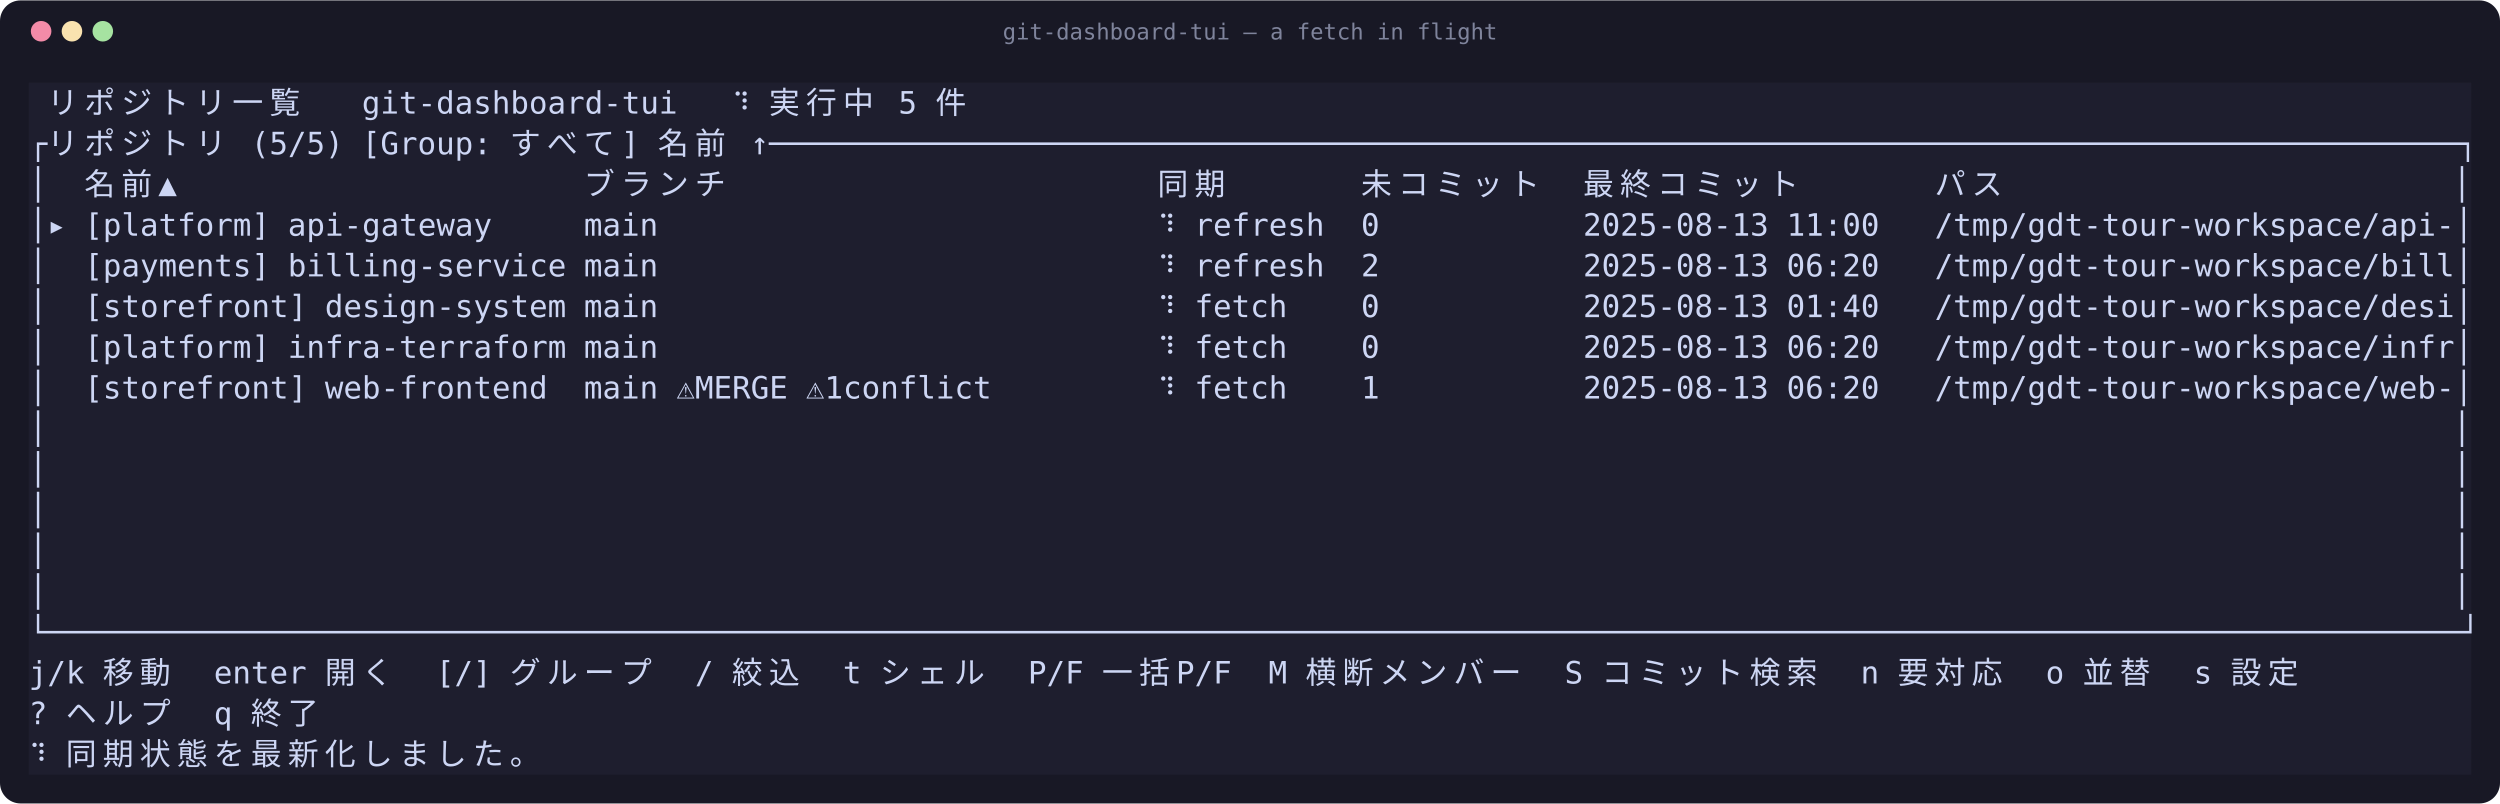
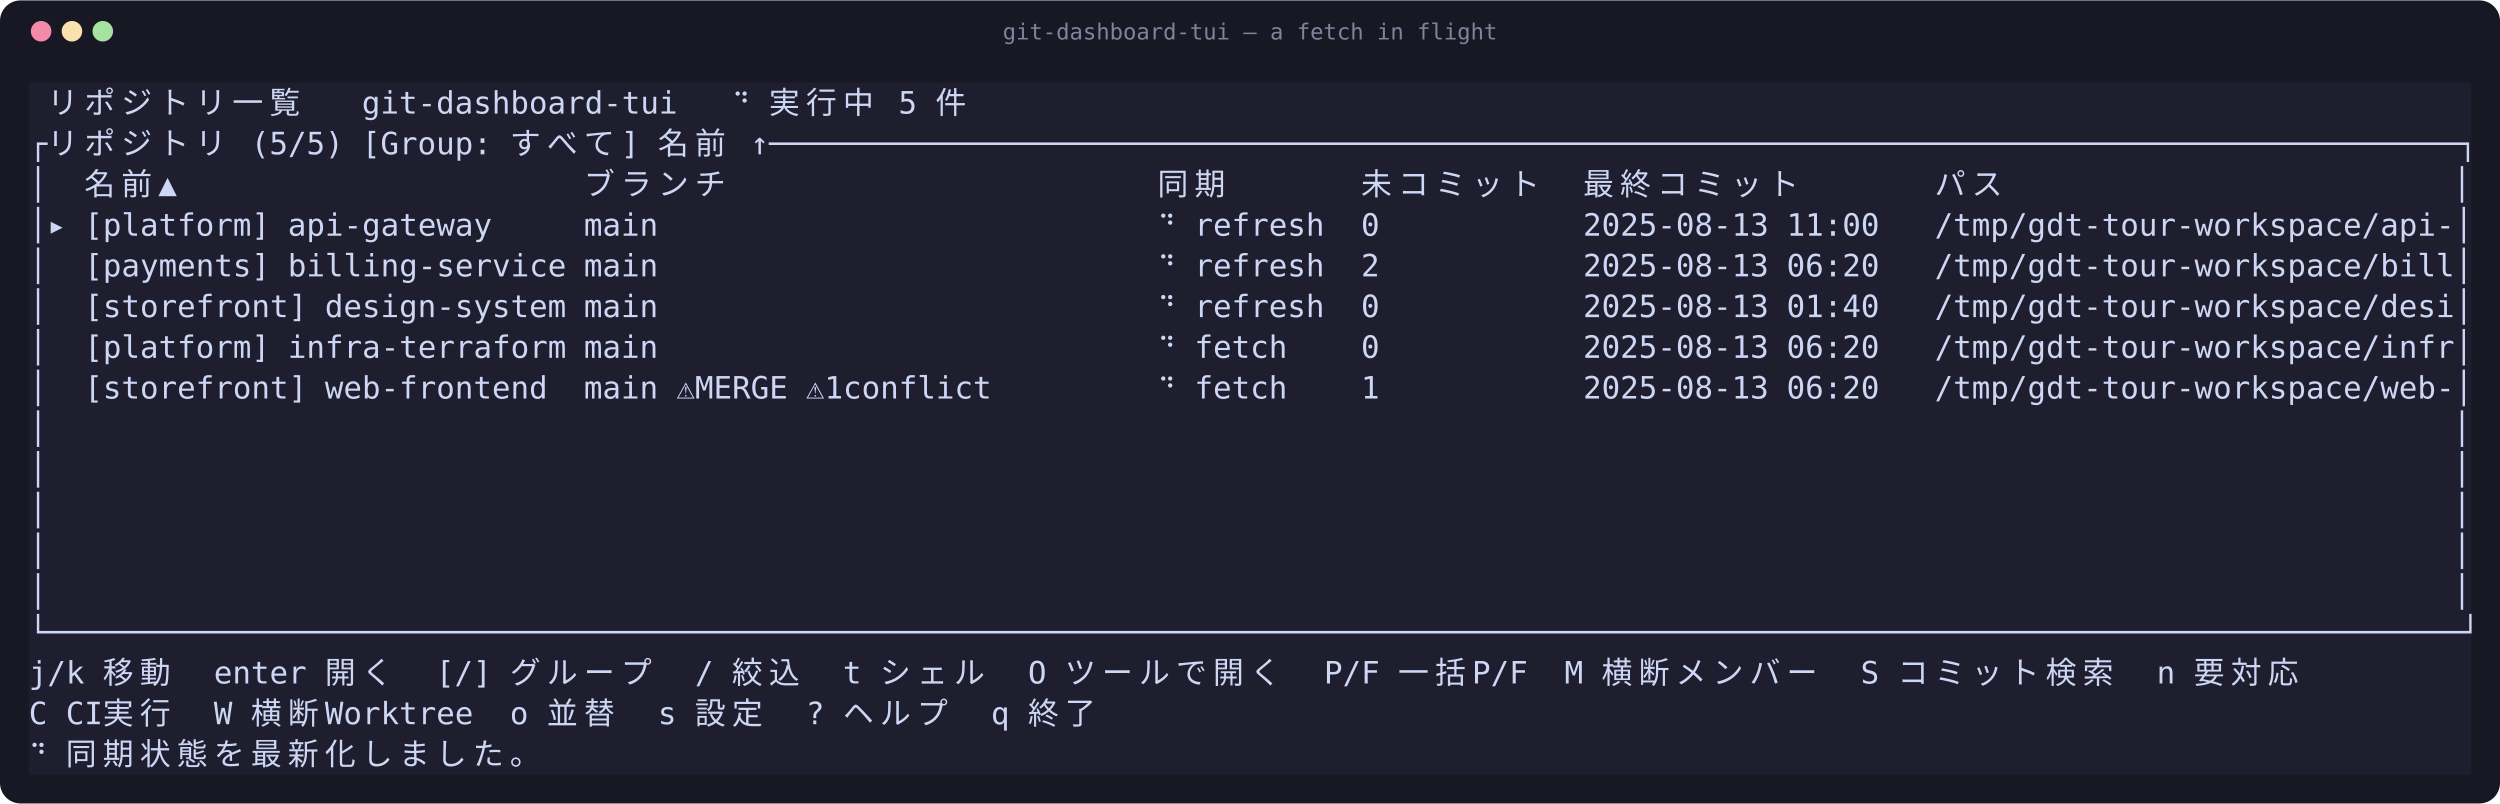
<svg xmlns="http://www.w3.org/2000/svg" width="1216" height="391" viewBox="0 0 1216.00 390.60" font-family="ui-monospace,SFMono-Regular,Menlo,Consolas,'DejaVu Sans Mono','Noto Sans Mono CJK JP','Hiragino Kaku Gothic ProN','Yu Gothic',monospace" font-size="15.0">
  <rect width="1216.00" height="390.60" rx="10" fill="#181825" />
  <circle cx="20.0" cy="15.0" r="5" fill="#f38ba8" />
  <circle cx="35.0" cy="15.0" r="5" fill="#f9e2af" />
  <circle cx="50.0" cy="15.0" r="5" fill="#a6e3a1" />
  <text x="608.0" y="19.0" fill="#7f849c" font-size="10.8" text-anchor="middle">git-dashboard-tui — a fetch in flight</text>
  <rect x="14.00" y="40.00" width="1188.00" height="336.60" fill="#1e1e2e" />
  <text x="23.00" y="55.05" fill="#cdd6f4" textLength="18.00" lengthAdjust="spacingAndGlyphs">リ</text>
  <text x="41.00" y="55.05" fill="#cdd6f4" textLength="18.00" lengthAdjust="spacingAndGlyphs">ポ</text>
  <text x="59.00" y="55.05" fill="#cdd6f4" textLength="18.00" lengthAdjust="spacingAndGlyphs">ジ</text>
  <text x="77.00" y="55.05" fill="#cdd6f4" textLength="18.00" lengthAdjust="spacingAndGlyphs">ト</text>
  <text x="95.00" y="55.05" fill="#cdd6f4" textLength="18.00" lengthAdjust="spacingAndGlyphs">リ</text>
  <text x="113.00" y="55.05" fill="#cdd6f4" textLength="18.00" lengthAdjust="spacingAndGlyphs">一</text>
  <text x="131.00" y="55.05" fill="#cdd6f4" textLength="18.00" lengthAdjust="spacingAndGlyphs">覧</text>
  <text x="176.00" y="55.05" fill="#cdd6f4" textLength="153.00" lengthAdjust="spacingAndGlyphs" xml:space="preserve">git-dashboard-tui</text>
-   <text x="356.00" y="55.05" fill="#cdd6f4" textLength="9.00" lengthAdjust="spacingAndGlyphs" xml:space="preserve">⠹</text>
+   <text x="356.00" y="55.05" fill="#cdd6f4" textLength="9.00" lengthAdjust="spacingAndGlyphs" xml:space="preserve">⠙</text>
  <text x="374.00" y="55.05" fill="#cdd6f4" textLength="18.00" lengthAdjust="spacingAndGlyphs">実</text>
  <text x="392.00" y="55.05" fill="#cdd6f4" textLength="18.00" lengthAdjust="spacingAndGlyphs">行</text>
  <text x="410.00" y="55.05" fill="#cdd6f4" textLength="18.00" lengthAdjust="spacingAndGlyphs">中</text>
  <text x="437.00" y="55.05" fill="#cdd6f4" textLength="9.00" lengthAdjust="spacingAndGlyphs" xml:space="preserve">5</text>
  <text x="455.00" y="55.05" fill="#cdd6f4" textLength="18.00" lengthAdjust="spacingAndGlyphs">件</text>
  <text x="14.00" y="74.85" fill="#cdd6f4" textLength="9.00" lengthAdjust="spacingAndGlyphs">┌</text>
  <text x="23.00" y="74.85" fill="#cdd6f4" textLength="18.00" lengthAdjust="spacingAndGlyphs">リ</text>
  <text x="41.00" y="74.85" fill="#cdd6f4" textLength="18.00" lengthAdjust="spacingAndGlyphs">ポ</text>
  <text x="59.00" y="74.85" fill="#cdd6f4" textLength="18.00" lengthAdjust="spacingAndGlyphs">ジ</text>
  <text x="77.00" y="74.85" fill="#cdd6f4" textLength="18.00" lengthAdjust="spacingAndGlyphs">ト</text>
  <text x="95.00" y="74.85" fill="#cdd6f4" textLength="18.00" lengthAdjust="spacingAndGlyphs">リ</text>
  <text x="122.00" y="74.85" fill="#cdd6f4" textLength="45.00" lengthAdjust="spacingAndGlyphs" xml:space="preserve">(5/5)</text>
  <text x="176.00" y="74.85" fill="#cdd6f4" textLength="63.00" lengthAdjust="spacingAndGlyphs" xml:space="preserve">[Group:</text>
  <text x="248.00" y="74.85" fill="#cdd6f4" textLength="18.00" lengthAdjust="spacingAndGlyphs">す</text>
  <text x="266.00" y="74.85" fill="#cdd6f4" textLength="18.00" lengthAdjust="spacingAndGlyphs">べ</text>
  <text x="284.00" y="74.85" fill="#cdd6f4" textLength="18.00" lengthAdjust="spacingAndGlyphs">て</text>
  <text x="302.00" y="74.85" fill="#cdd6f4" textLength="9.00" lengthAdjust="spacingAndGlyphs" xml:space="preserve">]</text>
  <text x="320.00" y="74.85" fill="#cdd6f4" textLength="18.00" lengthAdjust="spacingAndGlyphs">名</text>
  <text x="338.00" y="74.85" fill="#cdd6f4" textLength="18.00" lengthAdjust="spacingAndGlyphs">前</text>
  <text x="365.00" y="74.85" fill="#cdd6f4" textLength="837.00" lengthAdjust="spacingAndGlyphs" xml:space="preserve">↑───────────────────────────────────────────────────────────────────────────────────────────┐</text>
  <text x="14.00" y="94.65" fill="#cdd6f4" textLength="9.00" lengthAdjust="spacingAndGlyphs" xml:space="preserve">│</text>
  <text x="41.00" y="94.65" fill="#cdd6f4" textLength="18.00" lengthAdjust="spacingAndGlyphs">名</text>
  <text x="59.00" y="94.65" fill="#cdd6f4" textLength="18.00" lengthAdjust="spacingAndGlyphs">前</text>
  <text x="77.00" y="94.65" fill="#cdd6f4" textLength="9.00" lengthAdjust="spacingAndGlyphs" xml:space="preserve">▲</text>
  <text x="284.00" y="94.65" fill="#cdd6f4" textLength="18.00" lengthAdjust="spacingAndGlyphs">ブ</text>
  <text x="302.00" y="94.65" fill="#cdd6f4" textLength="18.00" lengthAdjust="spacingAndGlyphs">ラ</text>
  <text x="320.00" y="94.65" fill="#cdd6f4" textLength="18.00" lengthAdjust="spacingAndGlyphs">ン</text>
  <text x="338.00" y="94.65" fill="#cdd6f4" textLength="18.00" lengthAdjust="spacingAndGlyphs">チ</text>
  <text x="563.00" y="94.65" fill="#cdd6f4" textLength="18.00" lengthAdjust="spacingAndGlyphs">同</text>
  <text x="581.00" y="94.65" fill="#cdd6f4" textLength="18.00" lengthAdjust="spacingAndGlyphs">期</text>
  <text x="662.00" y="94.65" fill="#cdd6f4" textLength="18.00" lengthAdjust="spacingAndGlyphs">未</text>
  <text x="680.00" y="94.65" fill="#cdd6f4" textLength="18.00" lengthAdjust="spacingAndGlyphs">コ</text>
  <text x="698.00" y="94.65" fill="#cdd6f4" textLength="18.00" lengthAdjust="spacingAndGlyphs">ミ</text>
  <text x="716.00" y="94.65" fill="#cdd6f4" textLength="18.00" lengthAdjust="spacingAndGlyphs">ッ</text>
  <text x="734.00" y="94.65" fill="#cdd6f4" textLength="18.00" lengthAdjust="spacingAndGlyphs">ト</text>
  <text x="770.00" y="94.65" fill="#cdd6f4" textLength="18.00" lengthAdjust="spacingAndGlyphs">最</text>
  <text x="788.00" y="94.65" fill="#cdd6f4" textLength="18.00" lengthAdjust="spacingAndGlyphs">終</text>
  <text x="806.00" y="94.65" fill="#cdd6f4" textLength="18.00" lengthAdjust="spacingAndGlyphs">コ</text>
  <text x="824.00" y="94.65" fill="#cdd6f4" textLength="18.00" lengthAdjust="spacingAndGlyphs">ミ</text>
  <text x="842.00" y="94.65" fill="#cdd6f4" textLength="18.00" lengthAdjust="spacingAndGlyphs">ッ</text>
  <text x="860.00" y="94.65" fill="#cdd6f4" textLength="18.00" lengthAdjust="spacingAndGlyphs">ト</text>
  <text x="941.00" y="94.65" fill="#cdd6f4" textLength="18.00" lengthAdjust="spacingAndGlyphs">パ</text>
  <text x="959.00" y="94.65" fill="#cdd6f4" textLength="18.00" lengthAdjust="spacingAndGlyphs">ス</text>
  <text x="1193.00" y="94.65" fill="#cdd6f4" textLength="9.00" lengthAdjust="spacingAndGlyphs" xml:space="preserve">│</text>
  <text x="14.00" y="114.45" fill="#cdd6f4" textLength="18.00" lengthAdjust="spacingAndGlyphs" xml:space="preserve">│▸</text>
  <text x="41.00" y="114.45" fill="#cdd6f4" textLength="90.00" lengthAdjust="spacingAndGlyphs" xml:space="preserve">[platform]</text>
  <text x="140.00" y="114.45" fill="#cdd6f4" textLength="99.00" lengthAdjust="spacingAndGlyphs" xml:space="preserve">api-gateway</text>
  <text x="284.00" y="114.45" fill="#cdd6f4" textLength="36.00" lengthAdjust="spacingAndGlyphs" xml:space="preserve">main</text>
-   <text x="563.00" y="114.45" fill="#cdd6f4" textLength="9.00" lengthAdjust="spacingAndGlyphs" xml:space="preserve">⠹</text>
+   <text x="563.00" y="114.45" fill="#cdd6f4" textLength="9.00" lengthAdjust="spacingAndGlyphs" xml:space="preserve">⠙</text>
  <text x="581.00" y="114.45" fill="#cdd6f4" textLength="63.00" lengthAdjust="spacingAndGlyphs" xml:space="preserve">refresh</text>
  <text x="662.00" y="114.45" fill="#cdd6f4" textLength="9.00" lengthAdjust="spacingAndGlyphs" xml:space="preserve">0</text>
  <text x="770.00" y="114.45" fill="#cdd6f4" textLength="90.00" lengthAdjust="spacingAndGlyphs" xml:space="preserve">2025-08-13</text>
  <text x="869.00" y="114.45" fill="#cdd6f4" textLength="45.00" lengthAdjust="spacingAndGlyphs" xml:space="preserve">11:00</text>
  <text x="941.00" y="114.45" fill="#cdd6f4" textLength="261.00" lengthAdjust="spacingAndGlyphs" xml:space="preserve">/tmp/gdt-tour-workspace/api-│</text>
  <text x="14.00" y="134.25" fill="#cdd6f4" textLength="9.00" lengthAdjust="spacingAndGlyphs" xml:space="preserve">│</text>
  <text x="41.00" y="134.25" fill="#cdd6f4" textLength="90.00" lengthAdjust="spacingAndGlyphs" xml:space="preserve">[payments]</text>
  <text x="140.00" y="134.25" fill="#cdd6f4" textLength="135.00" lengthAdjust="spacingAndGlyphs" xml:space="preserve">billing-service</text>
  <text x="284.00" y="134.25" fill="#cdd6f4" textLength="36.00" lengthAdjust="spacingAndGlyphs" xml:space="preserve">main</text>
-   <text x="563.00" y="134.25" fill="#cdd6f4" textLength="9.00" lengthAdjust="spacingAndGlyphs" xml:space="preserve">⠹</text>
+   <text x="563.00" y="134.25" fill="#cdd6f4" textLength="9.00" lengthAdjust="spacingAndGlyphs" xml:space="preserve">⠙</text>
  <text x="581.00" y="134.25" fill="#cdd6f4" textLength="63.00" lengthAdjust="spacingAndGlyphs" xml:space="preserve">refresh</text>
  <text x="662.00" y="134.25" fill="#cdd6f4" textLength="9.00" lengthAdjust="spacingAndGlyphs" xml:space="preserve">2</text>
  <text x="770.00" y="134.25" fill="#cdd6f4" textLength="90.00" lengthAdjust="spacingAndGlyphs" xml:space="preserve">2025-08-13</text>
  <text x="869.00" y="134.25" fill="#cdd6f4" textLength="45.00" lengthAdjust="spacingAndGlyphs" xml:space="preserve">06:20</text>
  <text x="941.00" y="134.25" fill="#cdd6f4" textLength="261.00" lengthAdjust="spacingAndGlyphs" xml:space="preserve">/tmp/gdt-tour-workspace/bill│</text>
  <text x="14.00" y="154.05" fill="#cdd6f4" textLength="9.00" lengthAdjust="spacingAndGlyphs" xml:space="preserve">│</text>
  <text x="41.00" y="154.05" fill="#cdd6f4" textLength="108.00" lengthAdjust="spacingAndGlyphs" xml:space="preserve">[storefront]</text>
  <text x="158.00" y="154.05" fill="#cdd6f4" textLength="117.00" lengthAdjust="spacingAndGlyphs" xml:space="preserve">design-system</text>
  <text x="284.00" y="154.05" fill="#cdd6f4" textLength="36.00" lengthAdjust="spacingAndGlyphs" xml:space="preserve">main</text>
-   <text x="563.00" y="154.05" fill="#cdd6f4" textLength="9.00" lengthAdjust="spacingAndGlyphs" xml:space="preserve">⠹</text>
-   <text x="581.00" y="154.05" fill="#cdd6f4" textLength="45.00" lengthAdjust="spacingAndGlyphs" xml:space="preserve">fetch</text>
+   <text x="563.00" y="154.05" fill="#cdd6f4" textLength="9.00" lengthAdjust="spacingAndGlyphs" xml:space="preserve">⠙</text>
+   <text x="581.00" y="154.05" fill="#cdd6f4" textLength="63.00" lengthAdjust="spacingAndGlyphs" xml:space="preserve">refresh</text>
  <text x="662.00" y="154.05" fill="#cdd6f4" textLength="9.00" lengthAdjust="spacingAndGlyphs" xml:space="preserve">0</text>
  <text x="770.00" y="154.05" fill="#cdd6f4" textLength="90.00" lengthAdjust="spacingAndGlyphs" xml:space="preserve">2025-08-13</text>
  <text x="869.00" y="154.05" fill="#cdd6f4" textLength="45.00" lengthAdjust="spacingAndGlyphs" xml:space="preserve">01:40</text>
  <text x="941.00" y="154.05" fill="#cdd6f4" textLength="261.00" lengthAdjust="spacingAndGlyphs" xml:space="preserve">/tmp/gdt-tour-workspace/desi│</text>
  <text x="14.00" y="173.85" fill="#cdd6f4" textLength="9.00" lengthAdjust="spacingAndGlyphs" xml:space="preserve">│</text>
  <text x="41.00" y="173.85" fill="#cdd6f4" textLength="90.00" lengthAdjust="spacingAndGlyphs" xml:space="preserve">[platform]</text>
  <text x="140.00" y="173.85" fill="#cdd6f4" textLength="135.00" lengthAdjust="spacingAndGlyphs" xml:space="preserve">infra-terraform</text>
  <text x="284.00" y="173.85" fill="#cdd6f4" textLength="36.00" lengthAdjust="spacingAndGlyphs" xml:space="preserve">main</text>
-   <text x="563.00" y="173.85" fill="#cdd6f4" textLength="9.00" lengthAdjust="spacingAndGlyphs" xml:space="preserve">⠹</text>
+   <text x="563.00" y="173.85" fill="#cdd6f4" textLength="9.00" lengthAdjust="spacingAndGlyphs" xml:space="preserve">⠙</text>
  <text x="581.00" y="173.85" fill="#cdd6f4" textLength="45.00" lengthAdjust="spacingAndGlyphs" xml:space="preserve">fetch</text>
  <text x="662.00" y="173.85" fill="#cdd6f4" textLength="9.00" lengthAdjust="spacingAndGlyphs" xml:space="preserve">0</text>
  <text x="770.00" y="173.85" fill="#cdd6f4" textLength="90.00" lengthAdjust="spacingAndGlyphs" xml:space="preserve">2025-08-13</text>
  <text x="869.00" y="173.85" fill="#cdd6f4" textLength="45.00" lengthAdjust="spacingAndGlyphs" xml:space="preserve">06:20</text>
  <text x="941.00" y="173.85" fill="#cdd6f4" textLength="261.00" lengthAdjust="spacingAndGlyphs" xml:space="preserve">/tmp/gdt-tour-workspace/infr│</text>
  <text x="14.00" y="193.65" fill="#cdd6f4" textLength="9.00" lengthAdjust="spacingAndGlyphs" xml:space="preserve">│</text>
  <text x="41.00" y="193.65" fill="#cdd6f4" textLength="108.00" lengthAdjust="spacingAndGlyphs" xml:space="preserve">[storefront]</text>
  <text x="158.00" y="193.65" fill="#cdd6f4" textLength="108.00" lengthAdjust="spacingAndGlyphs" xml:space="preserve">web-frontend</text>
  <text x="284.00" y="193.65" fill="#cdd6f4" textLength="36.00" lengthAdjust="spacingAndGlyphs" xml:space="preserve">main</text>
  <text x="329.00" y="193.65" fill="#cdd6f4" textLength="54.00" lengthAdjust="spacingAndGlyphs" xml:space="preserve">⚠MERGE</text>
  <text x="392.00" y="193.65" fill="#cdd6f4" textLength="90.00" lengthAdjust="spacingAndGlyphs" xml:space="preserve">⚠1conflict</text>
-   <text x="563.00" y="193.65" fill="#cdd6f4" textLength="9.00" lengthAdjust="spacingAndGlyphs" xml:space="preserve">⠹</text>
+   <text x="563.00" y="193.65" fill="#cdd6f4" textLength="9.00" lengthAdjust="spacingAndGlyphs" xml:space="preserve">⠙</text>
  <text x="581.00" y="193.65" fill="#cdd6f4" textLength="45.00" lengthAdjust="spacingAndGlyphs" xml:space="preserve">fetch</text>
  <text x="662.00" y="193.65" fill="#cdd6f4" textLength="9.00" lengthAdjust="spacingAndGlyphs" xml:space="preserve">1</text>
  <text x="770.00" y="193.65" fill="#cdd6f4" textLength="90.00" lengthAdjust="spacingAndGlyphs" xml:space="preserve">2025-08-13</text>
  <text x="869.00" y="193.65" fill="#cdd6f4" textLength="45.00" lengthAdjust="spacingAndGlyphs" xml:space="preserve">06:20</text>
  <text x="941.00" y="193.65" fill="#cdd6f4" textLength="261.00" lengthAdjust="spacingAndGlyphs" xml:space="preserve">/tmp/gdt-tour-workspace/web-│</text>
  <text x="14.00" y="213.45" fill="#cdd6f4" textLength="9.00" lengthAdjust="spacingAndGlyphs" xml:space="preserve">│</text>
  <text x="1193.00" y="213.45" fill="#cdd6f4" textLength="9.00" lengthAdjust="spacingAndGlyphs" xml:space="preserve">│</text>
  <text x="14.00" y="233.25" fill="#cdd6f4" textLength="9.00" lengthAdjust="spacingAndGlyphs" xml:space="preserve">│</text>
  <text x="1193.00" y="233.25" fill="#cdd6f4" textLength="9.00" lengthAdjust="spacingAndGlyphs" xml:space="preserve">│</text>
  <text x="14.00" y="253.05" fill="#cdd6f4" textLength="9.00" lengthAdjust="spacingAndGlyphs" xml:space="preserve">│</text>
  <text x="1193.00" y="253.05" fill="#cdd6f4" textLength="9.00" lengthAdjust="spacingAndGlyphs" xml:space="preserve">│</text>
  <text x="14.00" y="272.85" fill="#cdd6f4" textLength="9.00" lengthAdjust="spacingAndGlyphs" xml:space="preserve">│</text>
  <text x="1193.00" y="272.85" fill="#cdd6f4" textLength="9.00" lengthAdjust="spacingAndGlyphs" xml:space="preserve">│</text>
  <text x="14.00" y="292.65" fill="#cdd6f4" textLength="9.00" lengthAdjust="spacingAndGlyphs" xml:space="preserve">│</text>
  <text x="1193.00" y="292.65" fill="#cdd6f4" textLength="9.00" lengthAdjust="spacingAndGlyphs" xml:space="preserve">│</text>
  <text x="14.00" y="312.45" fill="#cdd6f4" textLength="1188.00" lengthAdjust="spacingAndGlyphs" xml:space="preserve">└──────────────────────────────────────────────────────────────────────────────────────────────────────────────────────────────────┘</text>
  <text x="14.00" y="332.25" fill="#cdd6f4" textLength="27.00" lengthAdjust="spacingAndGlyphs" xml:space="preserve">j/k</text>
  <text x="50.00" y="332.25" fill="#cdd6f4" textLength="18.00" lengthAdjust="spacingAndGlyphs">移</text>
  <text x="68.00" y="332.25" fill="#cdd6f4" textLength="18.00" lengthAdjust="spacingAndGlyphs">動</text>
  <text x="104.00" y="332.25" fill="#cdd6f4" textLength="45.00" lengthAdjust="spacingAndGlyphs" xml:space="preserve">enter</text>
  <text x="158.00" y="332.25" fill="#cdd6f4" textLength="18.00" lengthAdjust="spacingAndGlyphs">開</text>
  <text x="176.00" y="332.25" fill="#cdd6f4" textLength="18.00" lengthAdjust="spacingAndGlyphs">く</text>
  <text x="212.00" y="332.25" fill="#cdd6f4" textLength="27.00" lengthAdjust="spacingAndGlyphs" xml:space="preserve">[/]</text>
  <text x="248.00" y="332.25" fill="#cdd6f4" textLength="18.00" lengthAdjust="spacingAndGlyphs">グ</text>
  <text x="266.00" y="332.25" fill="#cdd6f4" textLength="18.00" lengthAdjust="spacingAndGlyphs">ル</text>
  <text x="284.00" y="332.25" fill="#cdd6f4" textLength="18.00" lengthAdjust="spacingAndGlyphs">ー</text>
  <text x="302.00" y="332.25" fill="#cdd6f4" textLength="18.00" lengthAdjust="spacingAndGlyphs">プ</text>
  <text x="338.00" y="332.25" fill="#cdd6f4" textLength="9.00" lengthAdjust="spacingAndGlyphs" xml:space="preserve">/</text>
  <text x="356.00" y="332.25" fill="#cdd6f4" textLength="18.00" lengthAdjust="spacingAndGlyphs">絞</text>
  <text x="374.00" y="332.25" fill="#cdd6f4" textLength="18.00" lengthAdjust="spacingAndGlyphs">込</text>
  <text x="410.00" y="332.25" fill="#cdd6f4" textLength="9.00" lengthAdjust="spacingAndGlyphs" xml:space="preserve">t</text>
  <text x="428.00" y="332.25" fill="#cdd6f4" textLength="18.00" lengthAdjust="spacingAndGlyphs">シ</text>
  <text x="446.00" y="332.25" fill="#cdd6f4" textLength="18.00" lengthAdjust="spacingAndGlyphs">ェ</text>
  <text x="464.00" y="332.25" fill="#cdd6f4" textLength="18.00" lengthAdjust="spacingAndGlyphs">ル</text>
-   <text x="500.00" y="332.25" fill="#cdd6f4" textLength="27.00" lengthAdjust="spacingAndGlyphs" xml:space="preserve">P/F</text>
-   <text x="536.00" y="332.25" fill="#cdd6f4" textLength="18.00" lengthAdjust="spacingAndGlyphs">一</text>
-   <text x="554.00" y="332.25" fill="#cdd6f4" textLength="18.00" lengthAdjust="spacingAndGlyphs">括</text>
-   <text x="572.00" y="332.25" fill="#cdd6f4" textLength="27.00" lengthAdjust="spacingAndGlyphs" xml:space="preserve">P/F</text>
-   <text x="617.00" y="332.25" fill="#cdd6f4" textLength="9.00" lengthAdjust="spacingAndGlyphs" xml:space="preserve">M</text>
-   <text x="635.00" y="332.25" fill="#cdd6f4" textLength="18.00" lengthAdjust="spacingAndGlyphs">横</text>
-   <text x="653.00" y="332.25" fill="#cdd6f4" textLength="18.00" lengthAdjust="spacingAndGlyphs">断</text>
-   <text x="671.00" y="332.25" fill="#cdd6f4" textLength="18.00" lengthAdjust="spacingAndGlyphs">メ</text>
-   <text x="689.00" y="332.25" fill="#cdd6f4" textLength="18.00" lengthAdjust="spacingAndGlyphs">ン</text>
-   <text x="707.00" y="332.25" fill="#cdd6f4" textLength="18.00" lengthAdjust="spacingAndGlyphs">バ</text>
-   <text x="725.00" y="332.25" fill="#cdd6f4" textLength="18.00" lengthAdjust="spacingAndGlyphs">ー</text>
-   <text x="761.00" y="332.25" fill="#cdd6f4" textLength="9.00" lengthAdjust="spacingAndGlyphs" xml:space="preserve">S</text>
-   <text x="779.00" y="332.25" fill="#cdd6f4" textLength="18.00" lengthAdjust="spacingAndGlyphs">コ</text>
-   <text x="797.00" y="332.25" fill="#cdd6f4" textLength="18.00" lengthAdjust="spacingAndGlyphs">ミ</text>
-   <text x="815.00" y="332.25" fill="#cdd6f4" textLength="18.00" lengthAdjust="spacingAndGlyphs">ッ</text>
-   <text x="833.00" y="332.25" fill="#cdd6f4" textLength="18.00" lengthAdjust="spacingAndGlyphs">ト</text>
-   <text x="851.00" y="332.25" fill="#cdd6f4" textLength="18.00" lengthAdjust="spacingAndGlyphs">検</text>
-   <text x="869.00" y="332.25" fill="#cdd6f4" textLength="18.00" lengthAdjust="spacingAndGlyphs">索</text>
-   <text x="905.00" y="332.25" fill="#cdd6f4" textLength="9.00" lengthAdjust="spacingAndGlyphs" xml:space="preserve">n</text>
-   <text x="923.00" y="332.25" fill="#cdd6f4" textLength="18.00" lengthAdjust="spacingAndGlyphs">要</text>
-   <text x="941.00" y="332.25" fill="#cdd6f4" textLength="18.00" lengthAdjust="spacingAndGlyphs">対</text>
-   <text x="959.00" y="332.25" fill="#cdd6f4" textLength="18.00" lengthAdjust="spacingAndGlyphs">応</text>
-   <text x="995.00" y="332.25" fill="#cdd6f4" textLength="9.00" lengthAdjust="spacingAndGlyphs" xml:space="preserve">o</text>
-   <text x="1013.00" y="332.25" fill="#cdd6f4" textLength="18.00" lengthAdjust="spacingAndGlyphs">並</text>
-   <text x="1031.00" y="332.25" fill="#cdd6f4" textLength="18.00" lengthAdjust="spacingAndGlyphs">替</text>
-   <text x="1067.00" y="332.25" fill="#cdd6f4" textLength="9.00" lengthAdjust="spacingAndGlyphs" xml:space="preserve">s</text>
-   <text x="1085.00" y="332.25" fill="#cdd6f4" textLength="18.00" lengthAdjust="spacingAndGlyphs">設</text>
-   <text x="1103.00" y="332.25" fill="#cdd6f4" textLength="18.00" lengthAdjust="spacingAndGlyphs">定</text>
-   <text x="14.00" y="352.05" fill="#cdd6f4" textLength="9.00" lengthAdjust="spacingAndGlyphs" xml:space="preserve">?</text>
-   <text x="32.00" y="352.05" fill="#cdd6f4" textLength="18.00" lengthAdjust="spacingAndGlyphs">ヘ</text>
-   <text x="50.00" y="352.05" fill="#cdd6f4" textLength="18.00" lengthAdjust="spacingAndGlyphs">ル</text>
-   <text x="68.00" y="352.05" fill="#cdd6f4" textLength="18.00" lengthAdjust="spacingAndGlyphs">プ</text>
-   <text x="104.00" y="352.05" fill="#cdd6f4" textLength="9.00" lengthAdjust="spacingAndGlyphs" xml:space="preserve">q</text>
-   <text x="122.00" y="352.05" fill="#cdd6f4" textLength="18.00" lengthAdjust="spacingAndGlyphs">終</text>
-   <text x="140.00" y="352.05" fill="#cdd6f4" textLength="18.00" lengthAdjust="spacingAndGlyphs">了</text>
-   <text x="14.00" y="371.85" fill="#cdd6f4" textLength="9.00" lengthAdjust="spacingAndGlyphs" xml:space="preserve">⠹</text>
+   <text x="500.00" y="332.25" fill="#cdd6f4" textLength="9.00" lengthAdjust="spacingAndGlyphs" xml:space="preserve">O</text>
+   <text x="518.00" y="332.25" fill="#cdd6f4" textLength="18.00" lengthAdjust="spacingAndGlyphs">ツ</text>
+   <text x="536.00" y="332.25" fill="#cdd6f4" textLength="18.00" lengthAdjust="spacingAndGlyphs">ー</text>
+   <text x="554.00" y="332.25" fill="#cdd6f4" textLength="18.00" lengthAdjust="spacingAndGlyphs">ル</text>
+   <text x="572.00" y="332.25" fill="#cdd6f4" textLength="18.00" lengthAdjust="spacingAndGlyphs">で</text>
+   <text x="590.00" y="332.25" fill="#cdd6f4" textLength="18.00" lengthAdjust="spacingAndGlyphs">開</text>
+   <text x="608.00" y="332.25" fill="#cdd6f4" textLength="18.00" lengthAdjust="spacingAndGlyphs">く</text>
+   <text x="644.00" y="332.25" fill="#cdd6f4" textLength="27.00" lengthAdjust="spacingAndGlyphs" xml:space="preserve">P/F</text>
+   <text x="680.00" y="332.25" fill="#cdd6f4" textLength="18.00" lengthAdjust="spacingAndGlyphs">一</text>
+   <text x="698.00" y="332.25" fill="#cdd6f4" textLength="18.00" lengthAdjust="spacingAndGlyphs">括</text>
+   <text x="716.00" y="332.25" fill="#cdd6f4" textLength="27.00" lengthAdjust="spacingAndGlyphs" xml:space="preserve">P/F</text>
+   <text x="761.00" y="332.25" fill="#cdd6f4" textLength="9.00" lengthAdjust="spacingAndGlyphs" xml:space="preserve">M</text>
+   <text x="779.00" y="332.25" fill="#cdd6f4" textLength="18.00" lengthAdjust="spacingAndGlyphs">横</text>
+   <text x="797.00" y="332.25" fill="#cdd6f4" textLength="18.00" lengthAdjust="spacingAndGlyphs">断</text>
+   <text x="815.00" y="332.25" fill="#cdd6f4" textLength="18.00" lengthAdjust="spacingAndGlyphs">メ</text>
+   <text x="833.00" y="332.25" fill="#cdd6f4" textLength="18.00" lengthAdjust="spacingAndGlyphs">ン</text>
+   <text x="851.00" y="332.25" fill="#cdd6f4" textLength="18.00" lengthAdjust="spacingAndGlyphs">バ</text>
+   <text x="869.00" y="332.25" fill="#cdd6f4" textLength="18.00" lengthAdjust="spacingAndGlyphs">ー</text>
+   <text x="905.00" y="332.25" fill="#cdd6f4" textLength="9.00" lengthAdjust="spacingAndGlyphs" xml:space="preserve">S</text>
+   <text x="923.00" y="332.25" fill="#cdd6f4" textLength="18.00" lengthAdjust="spacingAndGlyphs">コ</text>
+   <text x="941.00" y="332.25" fill="#cdd6f4" textLength="18.00" lengthAdjust="spacingAndGlyphs">ミ</text>
+   <text x="959.00" y="332.25" fill="#cdd6f4" textLength="18.00" lengthAdjust="spacingAndGlyphs">ッ</text>
+   <text x="977.00" y="332.25" fill="#cdd6f4" textLength="18.00" lengthAdjust="spacingAndGlyphs">ト</text>
+   <text x="995.00" y="332.25" fill="#cdd6f4" textLength="18.00" lengthAdjust="spacingAndGlyphs">検</text>
+   <text x="1013.00" y="332.25" fill="#cdd6f4" textLength="18.00" lengthAdjust="spacingAndGlyphs">索</text>
+   <text x="1049.00" y="332.25" fill="#cdd6f4" textLength="9.00" lengthAdjust="spacingAndGlyphs" xml:space="preserve">n</text>
+   <text x="1067.00" y="332.25" fill="#cdd6f4" textLength="18.00" lengthAdjust="spacingAndGlyphs">要</text>
+   <text x="1085.00" y="332.25" fill="#cdd6f4" textLength="18.00" lengthAdjust="spacingAndGlyphs">対</text>
+   <text x="1103.00" y="332.25" fill="#cdd6f4" textLength="18.00" lengthAdjust="spacingAndGlyphs">応</text>
+   <text x="14.00" y="352.05" fill="#cdd6f4" textLength="9.00" lengthAdjust="spacingAndGlyphs" xml:space="preserve">C</text>
+   <text x="32.00" y="352.05" fill="#cdd6f4" textLength="9.00" lengthAdjust="spacingAndGlyphs">C</text>
+   <text x="41.00" y="352.05" fill="#cdd6f4" textLength="9.00" lengthAdjust="spacingAndGlyphs">I</text>
+   <text x="50.00" y="352.05" fill="#cdd6f4" textLength="18.00" lengthAdjust="spacingAndGlyphs">実</text>
+   <text x="68.00" y="352.05" fill="#cdd6f4" textLength="18.00" lengthAdjust="spacingAndGlyphs">行</text>
+   <text x="104.00" y="352.05" fill="#cdd6f4" textLength="9.00" lengthAdjust="spacingAndGlyphs" xml:space="preserve">W</text>
+   <text x="122.00" y="352.05" fill="#cdd6f4" textLength="18.00" lengthAdjust="spacingAndGlyphs">横</text>
+   <text x="140.00" y="352.05" fill="#cdd6f4" textLength="18.00" lengthAdjust="spacingAndGlyphs">断</text>
+   <text x="158.00" y="352.05" fill="#cdd6f4" textLength="72.00" lengthAdjust="spacingAndGlyphs" xml:space="preserve">Worktree</text>
+   <text x="248.00" y="352.05" fill="#cdd6f4" textLength="9.00" lengthAdjust="spacingAndGlyphs" xml:space="preserve">o</text>
+   <text x="266.00" y="352.05" fill="#cdd6f4" textLength="18.00" lengthAdjust="spacingAndGlyphs">並</text>
+   <text x="284.00" y="352.05" fill="#cdd6f4" textLength="18.00" lengthAdjust="spacingAndGlyphs">替</text>
+   <text x="320.00" y="352.05" fill="#cdd6f4" textLength="9.00" lengthAdjust="spacingAndGlyphs" xml:space="preserve">s</text>
+   <text x="338.00" y="352.05" fill="#cdd6f4" textLength="18.00" lengthAdjust="spacingAndGlyphs">設</text>
+   <text x="356.00" y="352.05" fill="#cdd6f4" textLength="18.00" lengthAdjust="spacingAndGlyphs">定</text>
+   <text x="392.00" y="352.05" fill="#cdd6f4" textLength="9.00" lengthAdjust="spacingAndGlyphs" xml:space="preserve">?</text>
+   <text x="410.00" y="352.05" fill="#cdd6f4" textLength="18.00" lengthAdjust="spacingAndGlyphs">ヘ</text>
+   <text x="428.00" y="352.05" fill="#cdd6f4" textLength="18.00" lengthAdjust="spacingAndGlyphs">ル</text>
+   <text x="446.00" y="352.05" fill="#cdd6f4" textLength="18.00" lengthAdjust="spacingAndGlyphs">プ</text>
+   <text x="482.00" y="352.05" fill="#cdd6f4" textLength="9.00" lengthAdjust="spacingAndGlyphs" xml:space="preserve">q</text>
+   <text x="500.00" y="352.05" fill="#cdd6f4" textLength="18.00" lengthAdjust="spacingAndGlyphs">終</text>
+   <text x="518.00" y="352.05" fill="#cdd6f4" textLength="18.00" lengthAdjust="spacingAndGlyphs">了</text>
+   <text x="14.00" y="371.85" fill="#cdd6f4" textLength="9.00" lengthAdjust="spacingAndGlyphs" xml:space="preserve">⠙</text>
  <text x="32.00" y="371.85" fill="#cdd6f4" textLength="18.00" lengthAdjust="spacingAndGlyphs">同</text>
  <text x="50.00" y="371.85" fill="#cdd6f4" textLength="18.00" lengthAdjust="spacingAndGlyphs">期</text>
  <text x="68.00" y="371.85" fill="#cdd6f4" textLength="18.00" lengthAdjust="spacingAndGlyphs">状</text>
  <text x="86.00" y="371.85" fill="#cdd6f4" textLength="18.00" lengthAdjust="spacingAndGlyphs">態</text>
  <text x="104.00" y="371.85" fill="#cdd6f4" textLength="18.00" lengthAdjust="spacingAndGlyphs">を</text>
  <text x="122.00" y="371.85" fill="#cdd6f4" textLength="18.00" lengthAdjust="spacingAndGlyphs">最</text>
  <text x="140.00" y="371.85" fill="#cdd6f4" textLength="18.00" lengthAdjust="spacingAndGlyphs">新</text>
  <text x="158.00" y="371.85" fill="#cdd6f4" textLength="18.00" lengthAdjust="spacingAndGlyphs">化</text>
  <text x="176.00" y="371.85" fill="#cdd6f4" textLength="18.00" lengthAdjust="spacingAndGlyphs">し</text>
  <text x="194.00" y="371.85" fill="#cdd6f4" textLength="18.00" lengthAdjust="spacingAndGlyphs">ま</text>
  <text x="212.00" y="371.85" fill="#cdd6f4" textLength="18.00" lengthAdjust="spacingAndGlyphs">し</text>
  <text x="230.00" y="371.85" fill="#cdd6f4" textLength="18.00" lengthAdjust="spacingAndGlyphs">た</text>
  <text x="248.00" y="371.85" fill="#cdd6f4" textLength="18.00" lengthAdjust="spacingAndGlyphs">。</text>
</svg>
